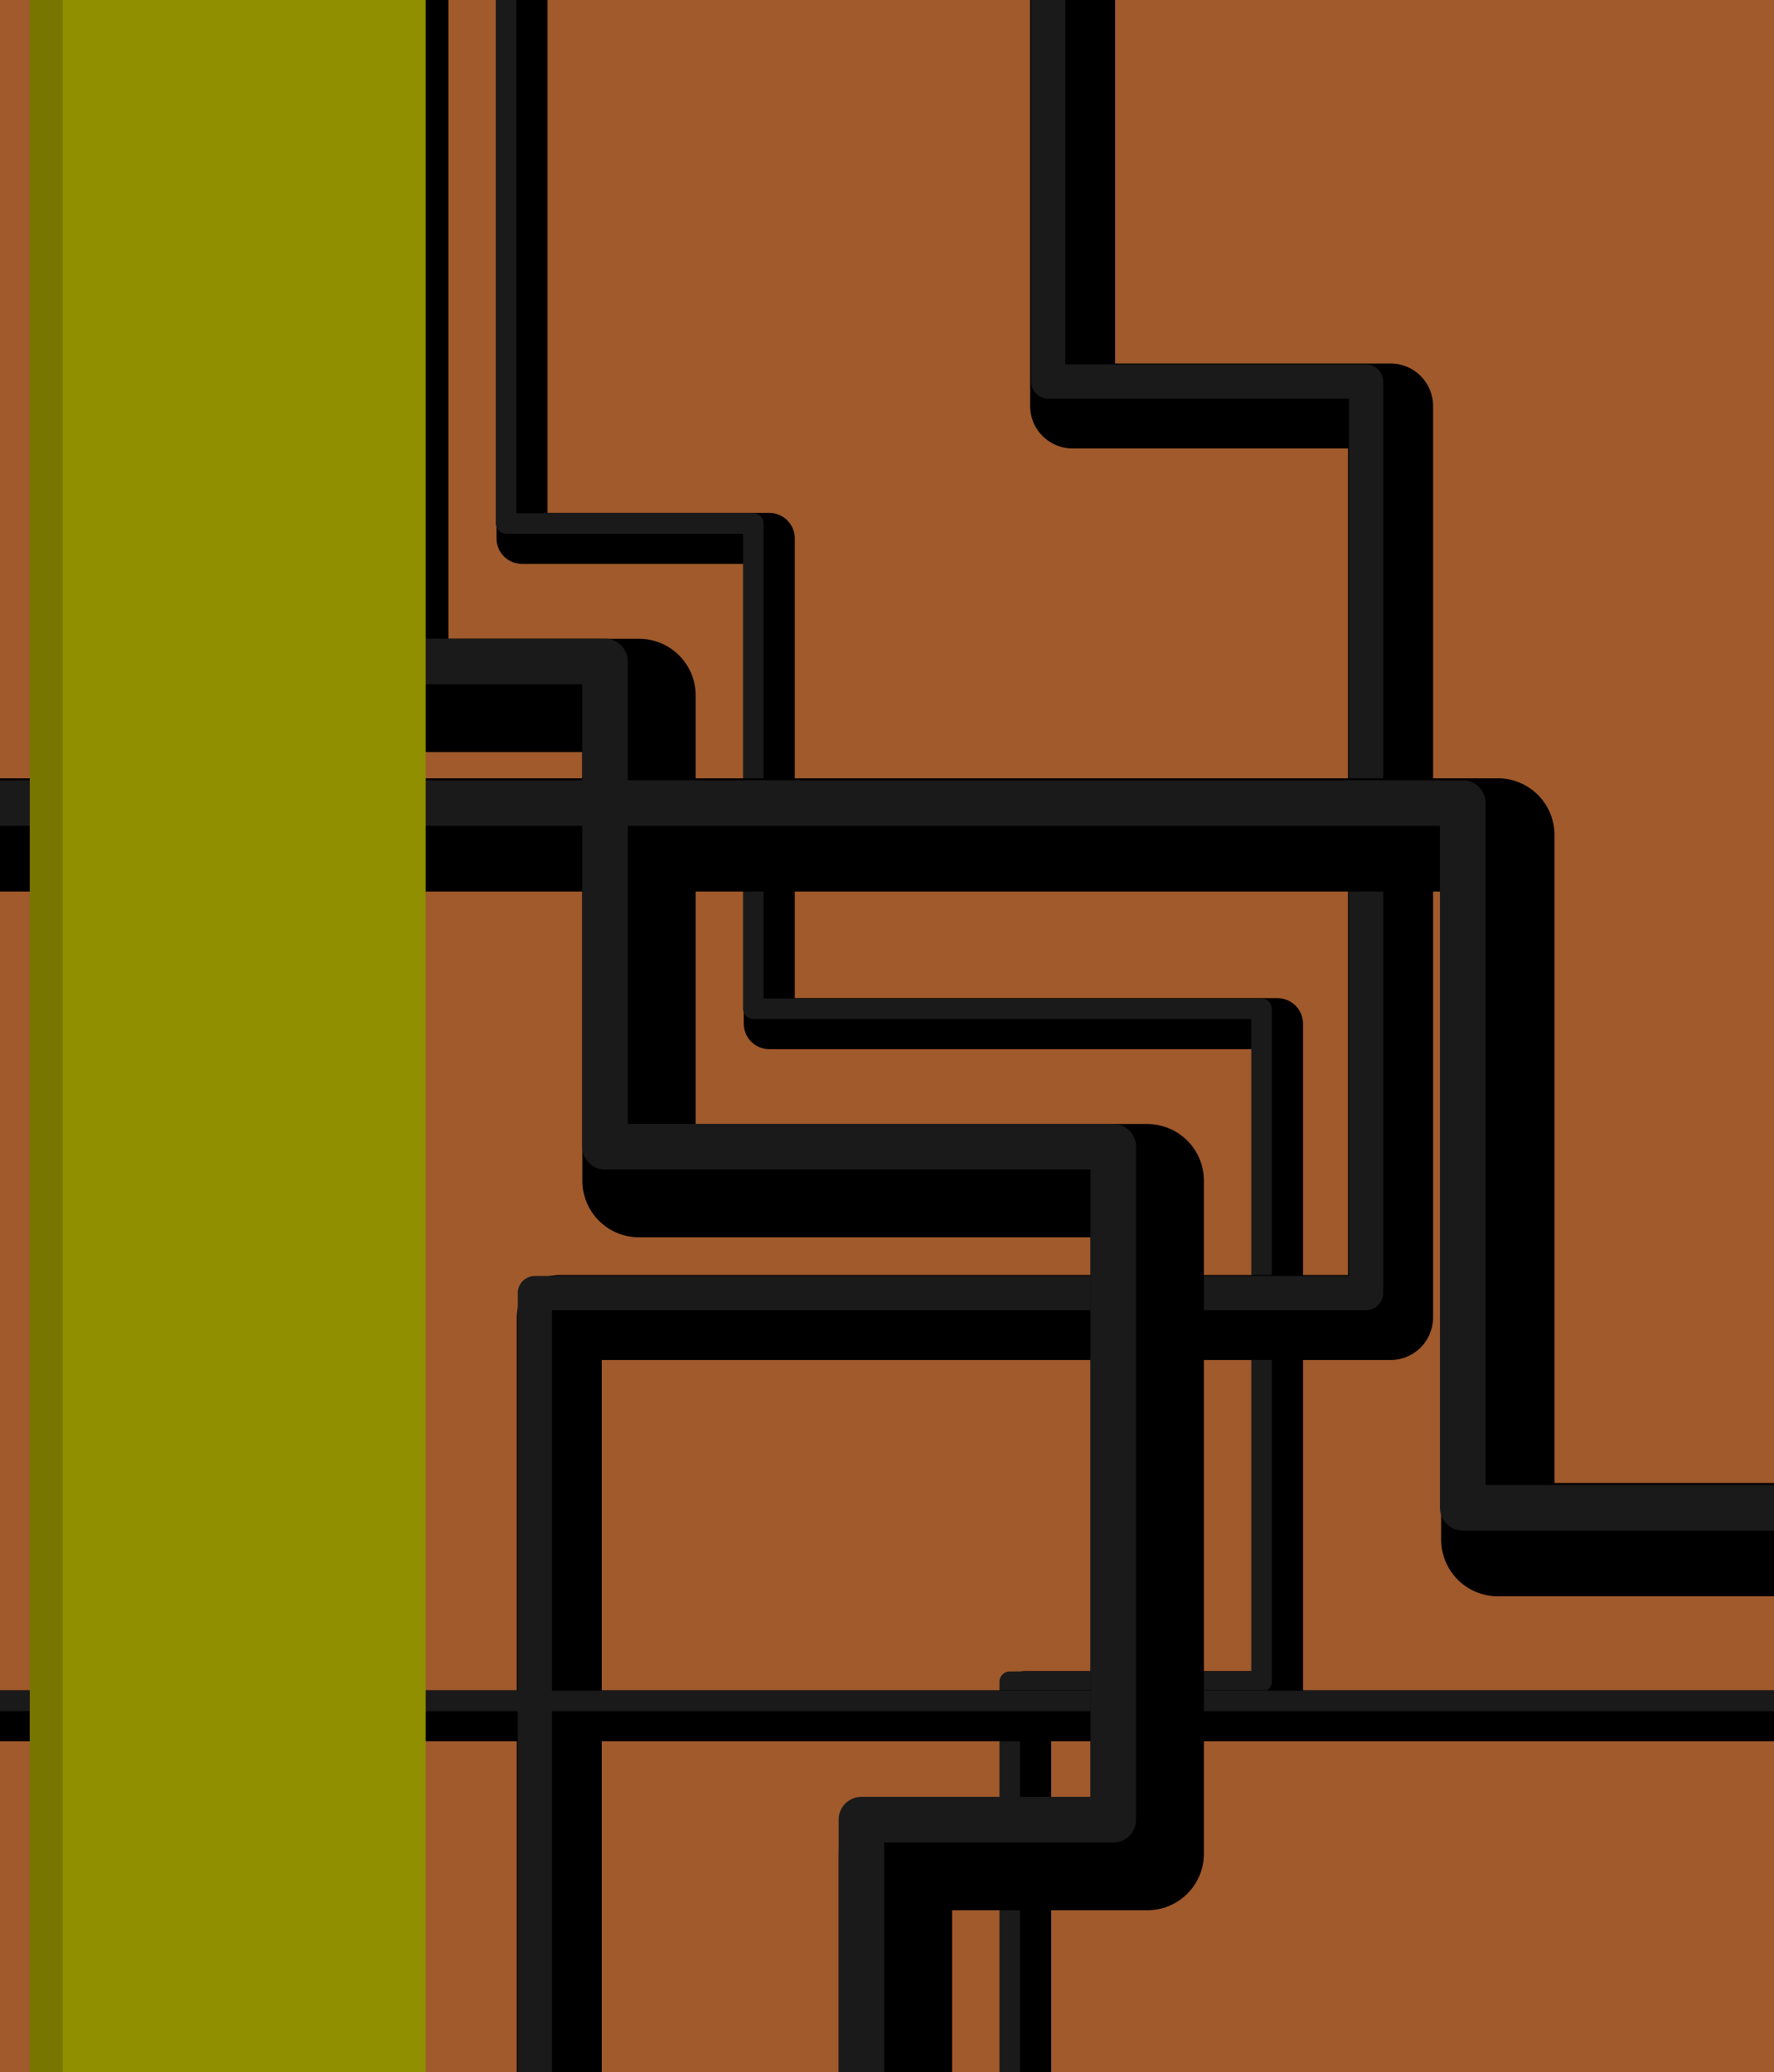
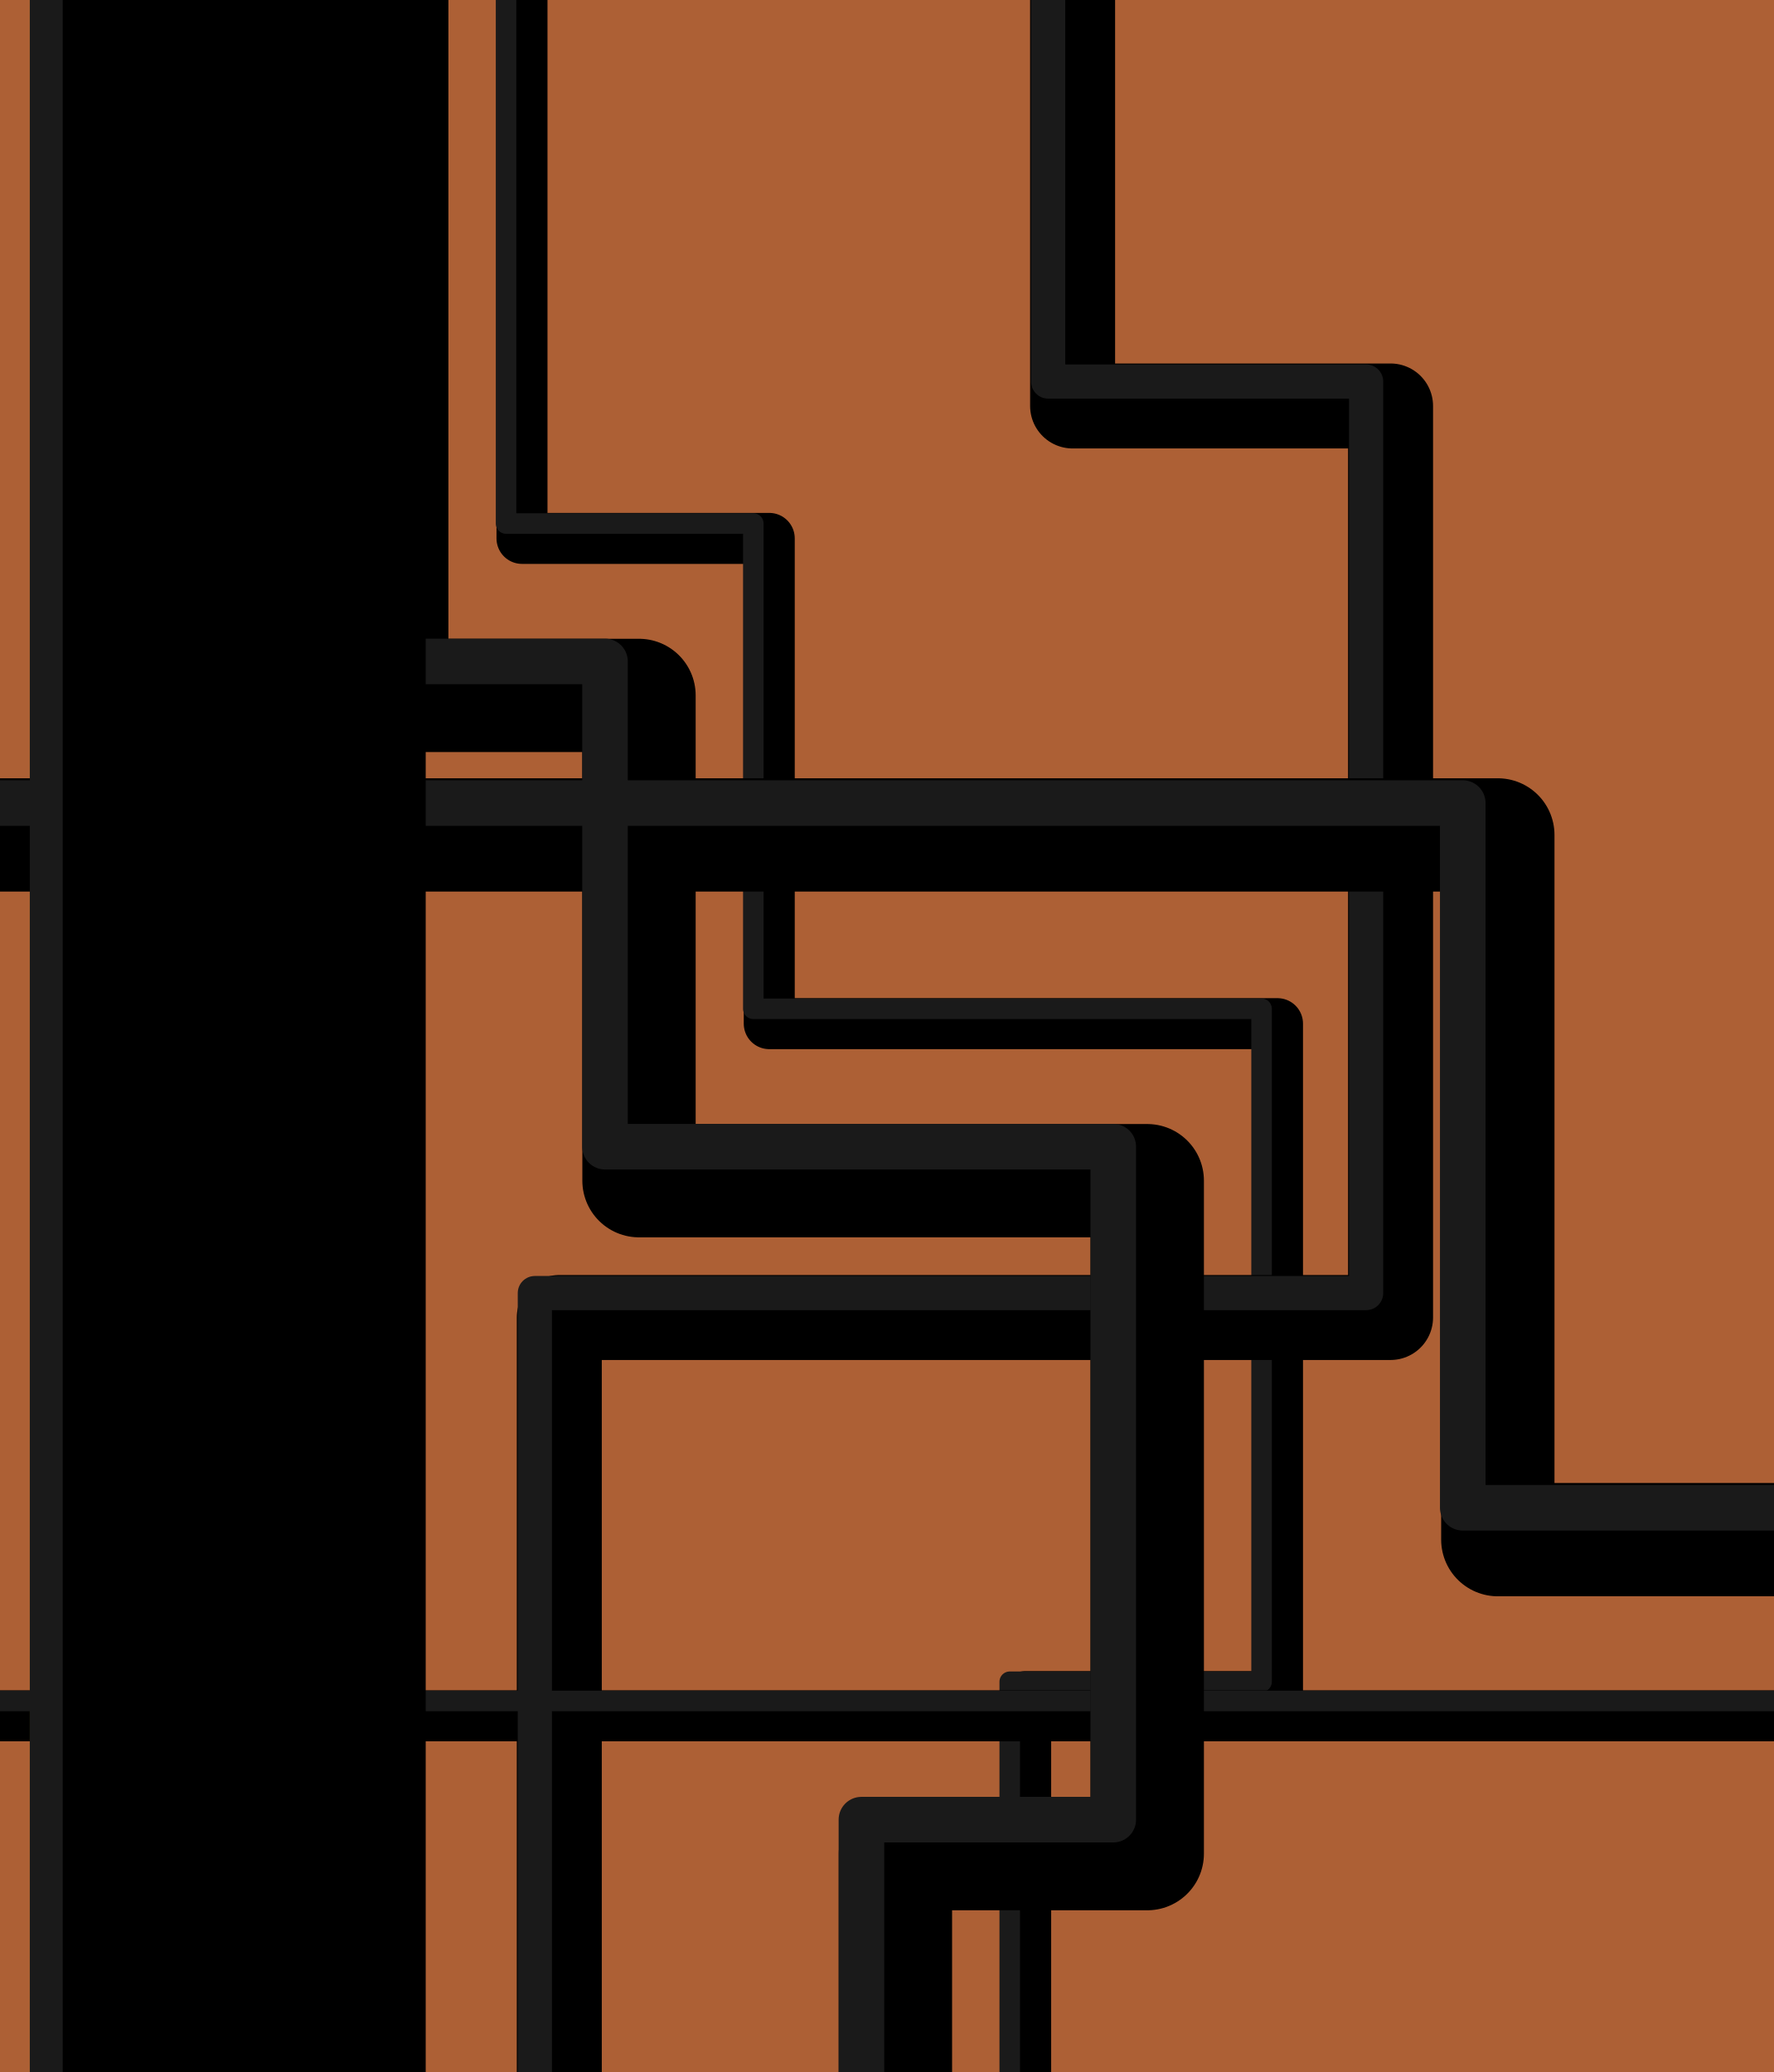
<svg xmlns="http://www.w3.org/2000/svg" width="883.475mm" height="1032.262mm" viewBox="0 0 3130.425 3657.621" id="svg2" version="1.1">
  <defs id="defs4">
-     </defs>
+     <pattern y="0" x="0" height="6" width="6" patternUnits="userSpaceOnUse" id="EMFhbasepattern" />
+   </defs>
  <g id="layer1" transform="translate(3198.549,1555.711)">
-     <rect style="opacity:1;fill:#a05a2c;fill-opacity:1;stroke:none;stroke-width:54.88;stroke-linecap:square;stroke-linejoin:round;stroke-miterlimit:4.033;stroke-dasharray:none;stroke-dashoffset:0;paint-order:markers stroke fill" id="rect895" width="3773.721" height="4284.652" x="-3377.823" y="-1851.085" />
+     <rect style="opacity:1;fill:#ad6035;fill-opacity:1;stroke:none;stroke-width:54.88;stroke-linecap:square;stroke-linejoin:round;stroke-miterlimit:4.033;stroke-dasharray:none;stroke-dashoffset:0;paint-order:markers stroke fill" id="rect895" width="3773.721" height="4284.652" x="-3377.823" y="-1851.085" />
    <path style="fill:none;fill-rule:evenodd;stroke:#000000;stroke-width:90;stroke-linecap:round;stroke-linejoin:round;stroke-miterlimit:4.1;stroke-dasharray:none;stroke-opacity:1" d="m -2277.29,-1607.37 v 1002.071 h 436.386 V 251.31 h 897.015 v 1187.939 h -444.467 v 961.665" id="path4307" />
    <path style="fill:none;fill-rule:evenodd;stroke:#1a1a1a;stroke-width:36.208;stroke-linecap:round;stroke-linejoin:round;stroke-miterlimit:4.033;stroke-dasharray:none;stroke-opacity:1" d="m -2305.415,-1633.62 v 1002.071 h 436.386 v 856.609 h 897.015 v 1187.939 h -444.467 v 961.665" id="path4307-5" />
    <path style="fill:none;fill-rule:evenodd;stroke:#000000;stroke-width:150;stroke-linecap:butt;stroke-linejoin:round;stroke-miterlimit:4;stroke-dasharray:none;stroke-opacity:1" d="M -1305.511,-1941.079 V -839.061 H -744.36 V 770.022 h -1467.105 v 1818.669" id="path5763" />
    <path style="fill:none;fill-rule:evenodd;stroke:#000000;stroke-width:90;stroke-linecap:butt;stroke-linejoin:miter;stroke-miterlimit:4;stroke-dasharray:none;stroke-opacity:1" d="M -3638.005,1473.151 H 912.049" id="path5767" />
    <rect style="fill:#808000;fill-opacity:1;stroke:none;stroke-width:136.412;stroke-linecap:round;stroke-linejoin:round;stroke-miterlimit:4;stroke-dasharray:none;stroke-opacity:1" id="rect5795" width="640.606" height="4206.37" x="-3145.962" y="-1708.263" />
    <path style="fill:none;fill-rule:evenodd;stroke:#1a1a1a;stroke-width:36.208;stroke-linecap:butt;stroke-linejoin:miter;stroke-miterlimit:4.033;stroke-dasharray:none;stroke-opacity:1" d="M -3638.004,1446.901 H 912.049" id="path5767-3" />
    <path style="fill:none;fill-rule:evenodd;stroke:#1a1a1a;stroke-width:60.346;stroke-linecap:butt;stroke-linejoin:round;stroke-miterlimit:4.033;stroke-dasharray:none;stroke-opacity:1" d="m -1348.636,-1984.204 v 1102.019 h 561.151 V 726.897 H -2254.59 v 1818.669" id="path5763-7" />
    <path id="path4309" d="m -2507.159,-2236.129 v 1908.025 h 436.386 v 856.609 h 897.015 V 1716.445 h -444.467 V 2678.11" style="fill:none;fill-rule:evenodd;stroke:#000000;stroke-width:200;stroke-linecap:round;stroke-linejoin:round;stroke-miterlimit:4.1;stroke-dasharray:none;stroke-opacity:1" />
    <path style="fill:none;fill-rule:evenodd;stroke:#000000;stroke-width:200;stroke-linecap:butt;stroke-linejoin:round;stroke-miterlimit:4;stroke-dasharray:none;stroke-opacity:1" d="M 939.092,1162.152 H -555.056 V -81.845 H -3638.004" id="path5765" />
    <path style="fill:none;fill-rule:evenodd;stroke:#1a1a1a;stroke-width:80.461;stroke-linecap:butt;stroke-linejoin:round;stroke-miterlimit:4.033;stroke-dasharray:none;stroke-opacity:1" d="M 877.217,1105.902 H -616.931 V -138.095 H -3699.879" id="path5765-4" />
    <path id="path4309-8" d="m -2567.159,-2296.129 v 1908.025 h 436.386 v 856.609 h 897.015 v 1187.939 h -444.467 V 2618.11" style="fill:none;fill-rule:evenodd;stroke:#1a1a1a;stroke-width:80.461;stroke-linecap:round;stroke-linejoin:round;stroke-miterlimit:4.033;stroke-dasharray:none;stroke-opacity:1" />
-     <rect style="fill:#767600;fill-opacity:1;stroke:none;stroke-width:54.88;stroke-linecap:round;stroke-linejoin:round;stroke-miterlimit:4.033;stroke-dasharray:none;stroke-opacity:1" id="rect5795-5" width="640.606" height="4206.369" x="-3145.962" y="-1708.263" />
-     <rect style="fill:#8f8f00;fill-opacity:1;stroke:none;stroke-width:54.88;stroke-linecap:round;stroke-linejoin:round;stroke-miterlimit:4.033;stroke-dasharray:none;stroke-opacity:1" id="rect5795-5-0" width="640.606" height="4206.369" x="-3087.837" y="-1708.263" />
+     <rect style="fill:#1a1a1a;fill-opacity:1;stroke:none;stroke-width:54.88;stroke-linecap:round;stroke-linejoin:round;stroke-miterlimit:4.033;stroke-dasharray:none;stroke-opacity:1" id="rect5795-5" width="640.606" height="4206.369" x="-3145.962" y="-1708.263" />
+     <rect style="fill:#000000;fill-opacity:1;stroke:none;stroke-width:54.88;stroke-linecap:round;stroke-linejoin:round;stroke-miterlimit:4.033;stroke-dasharray:none;stroke-opacity:1" id="rect5795-5-0" width="640.606" height="4206.369" x="-3087.837" y="-1708.263" />
+     <path id="path851" d="m 1107.216,-994.256 -56.25,56.175 h -79.499 v 79.499 l -56.175,56.25 56.175,56.175 v 79.499 h 79.499 l 56.25,56.25 56.175,-56.25 h 79.499 v -79.499 l 56.25,-56.175 -56.25,-56.25 v -79.499 h -79.499 z m 0,136.349 c 30.675,0 55.575,24.9 55.575,55.575 0,30.675 -24.9,55.575 -55.575,55.575 -30.675,0 -55.575,-24.9 -55.575,-55.575 0,-30.675 24.9,-55.575 55.575,-55.575 z" style="fill:#000000;fill-opacity:1;fill-rule:nonzero;stroke:#000000;stroke-width:3.975px;stroke-linecap:butt;stroke-linejoin:miter;stroke-miterlimit:4;stroke-dasharray:none;stroke-opacity:1" />
+     <path id="path853" d="m 1107.216,-974.456 -49.575,50.4 h -70.124 v 71.324 l -49.575,50.4 49.575,50.4 v 71.249 h 70.124 l 49.575,50.4 49.575,-50.4 h 70.124 v -71.249 l 49.575,-50.4 -49.575,-50.4 v -71.324 h -70.124 z m 0,102.674 c 38.475,0 69.674,31.125 69.674,69.449 0,38.325 -31.2,69.374 -69.674,69.374 -38.55,0 -69.749,-31.05 -69.749,-69.374 0,-38.325 31.2,-69.449 69.749,-69.449 z" style="fill:#1a1a1a;fill-opacity:1;fill-rule:nonzero;stroke:#000000;stroke-width:3.525px;stroke-linecap:butt;stroke-linejoin:miter;stroke-miterlimit:4;stroke-dasharray:none;stroke-opacity:1" />
+     <path id="path855" d="m 1491.063,-994.256 -56.25,56.175 h -79.499 v 79.499 l -56.175,56.25 56.175,56.175 v 79.499 h 79.499 l 56.25,56.25 56.175,-56.25 h 79.499 v -79.499 l 56.25,-56.175 -56.25,-56.25 v -79.499 h -79.499 z m 0,136.349 c 30.675,0 55.575,24.9 55.575,55.575 0,30.675 -24.9,55.575 -55.575,55.575 -30.675,0 -55.575,-24.9 -55.575,-55.575 0,-30.675 24.9,-55.575 55.575,-55.575 z" style="fill:#374d64;fill-opacity:1;fill-rule:nonzero;stroke:#000000;stroke-width:3.975px;stroke-linecap:butt;stroke-linejoin:miter;stroke-miterlimit:4;stroke-dasharray:none;stroke-opacity:1" />
+     <path id="path857" d="m 1491.063,-974.456 -49.575,50.4 h -70.124 v 71.324 l -49.575,50.4 49.575,50.4 v 71.249 h 70.124 l 49.575,50.4 49.575,-50.4 h 70.124 v -71.249 l 49.575,-50.4 -49.575,-50.4 v -71.324 h -70.124 z m 0,102.674 c 38.475,0 69.749,31.125 69.749,69.449 0,38.325 -31.275,69.374 -69.749,69.374 -38.55,0 -69.749,-31.05 -69.749,-69.374 0,-38.325 31.2,-69.449 69.749,-69.449 z" style="fill:#4d6c8c;fill-opacity:1;fill-rule:nonzero;stroke:#000000;stroke-width:3.525px;stroke-linecap:butt;stroke-linejoin:miter;stroke-miterlimit:4;stroke-dasharray:none;stroke-opacity:1" />
+     <path id="path859" d="m 1874.91,-994.256 -56.25,56.175 h -79.499 v 79.499 l -56.175,56.25 56.175,56.175 v 79.499 h 79.499 l 56.25,56.25 56.25,-56.25 h 79.424 v -79.499 l 56.25,-56.175 -56.25,-56.25 v -79.499 h -79.424 z m 0,136.349 c 30.675,0 55.575,24.9 55.575,55.575 0,30.675 -24.9,55.575 -55.575,55.575 -30.675,0 -55.575,-24.9 -55.575,-55.575 0,-30.675 24.9,-55.575 55.575,-55.575 z" style="fill:#637d23;fill-opacity:1;fill-rule:nonzero;stroke:#000000;stroke-width:3.975px;stroke-linecap:butt;stroke-linejoin:miter;stroke-miterlimit:4;stroke-dasharray:none;stroke-opacity:1" />
+     <path id="path861" d="m 1874.91,-974.456 -49.575,50.4 h -70.124 v 71.324 l -49.575,50.4 49.575,50.4 v 71.249 h 70.124 l 49.575,50.4 49.575,-50.4 h 70.124 v -71.249 l 49.575,-50.4 -49.575,-50.4 v -71.324 h -70.124 z m 0,102.674 c 38.475,0 69.749,31.125 69.749,69.449 0,38.325 -31.275,69.374 -69.749,69.374 -38.475,0 -69.749,-31.05 -69.749,-69.374 0,-38.325 31.275,-69.449 69.749,-69.449 z" style="fill:#80a12d;fill-opacity:1;fill-rule:nonzero;stroke:#000000;stroke-width:3.525px;stroke-linecap:butt;stroke-linejoin:miter;stroke-miterlimit:4;stroke-dasharray:none;stroke-opacity:1" />
+     <path id="path863" d="m 2258.757,-994.256 -56.175,56.175 h -79.499 v 79.499 l -56.249,56.25 56.249,56.175 v 79.499 h 79.499 l 56.175,56.25 56.25,-56.25 h 79.499 v -79.499 l 56.175,-56.175 -56.175,-56.25 v -79.499 h -79.499 z m 0,136.349 c 30.675,0 55.575,24.9 55.575,55.575 0,30.675 -24.9,55.575 -55.575,55.575 -30.675,0 -55.575,-24.9 -55.575,-55.575 0,-30.675 24.9,-55.575 55.575,-55.575 z" style="fill:#893533;fill-opacity:1;fill-rule:nonzero;stroke:#000000;stroke-width:3.975px;stroke-linecap:butt;stroke-linejoin:miter;stroke-miterlimit:4;stroke-dasharray:none;stroke-opacity:1" />
+     <path id="path865" d="m 2258.757,-974.456 -49.575,50.4 h -70.124 v 71.324 l -49.575,50.4 49.575,50.4 v 71.249 h 70.124 l 49.575,50.4 49.575,-50.4 h 70.124 v -71.249 l 49.575,-50.4 -49.575,-50.4 v -71.324 h -70.124 z m 0,102.674 c 38.55,0 69.749,31.125 69.749,69.449 0,38.325 -31.2,69.374 -69.749,69.374 -38.475,0 -69.749,-31.05 -69.749,-69.374 0,-38.325 31.275,-69.449 69.749,-69.449 z" style="fill:#ad4340;fill-opacity:1;fill-rule:nonzero;stroke:#000000;stroke-width:3.525px;stroke-linecap:butt;stroke-linejoin:miter;stroke-miterlimit:4;stroke-dasharray:none;stroke-opacity:1" />
+     <path id="path867" d="m 2642.604,-994.256 -56.175,56.175 h -79.499 v 79.499 l -56.25,56.25 56.25,56.175 v 79.499 h 79.499 l 56.175,56.25 56.25,-56.25 h 79.499 v -79.499 l 56.175,-56.175 -56.175,-56.25 v -79.499 h -79.499 z m 0,136.349 c 30.675,0 55.575,24.9 55.575,55.575 0,30.675 -24.9,55.575 -55.575,55.575 -30.675,0 -55.575,-24.9 -55.575,-55.575 0,-30.675 24.9,-55.575 55.575,-55.575 z" style="fill:#92512d;fill-opacity:1;fill-rule:nonzero;stroke:#000000;stroke-width:3.975px;stroke-linecap:butt;stroke-linejoin:miter;stroke-miterlimit:4;stroke-dasharray:none;stroke-opacity:1" />
+     <path id="path869" d="m 2642.604,-974.456 -49.575,50.4 h -70.124 v 71.324 l -49.575,50.4 49.575,50.4 v 71.249 h 70.124 l 49.575,50.4 49.575,-50.4 h 70.124 v -71.249 l 49.575,-50.4 -49.575,-50.4 v -71.324 h -70.124 z m 0,102.674 c 38.55,0 69.749,31.125 69.749,69.449 0,38.325 -31.2,69.374 -69.749,69.374 -38.475,0 -69.749,-31.05 -69.749,-69.374 0,-38.325 31.275,-69.449 69.749,-69.449 z" style="fill:#ad6035;fill-opacity:1;fill-rule:nonzero;stroke:#000000;stroke-width:3.525px;stroke-linecap:butt;stroke-linejoin:miter;stroke-miterlimit:4;stroke-dasharray:none;stroke-opacity:1" />
  </g>
</svg>
